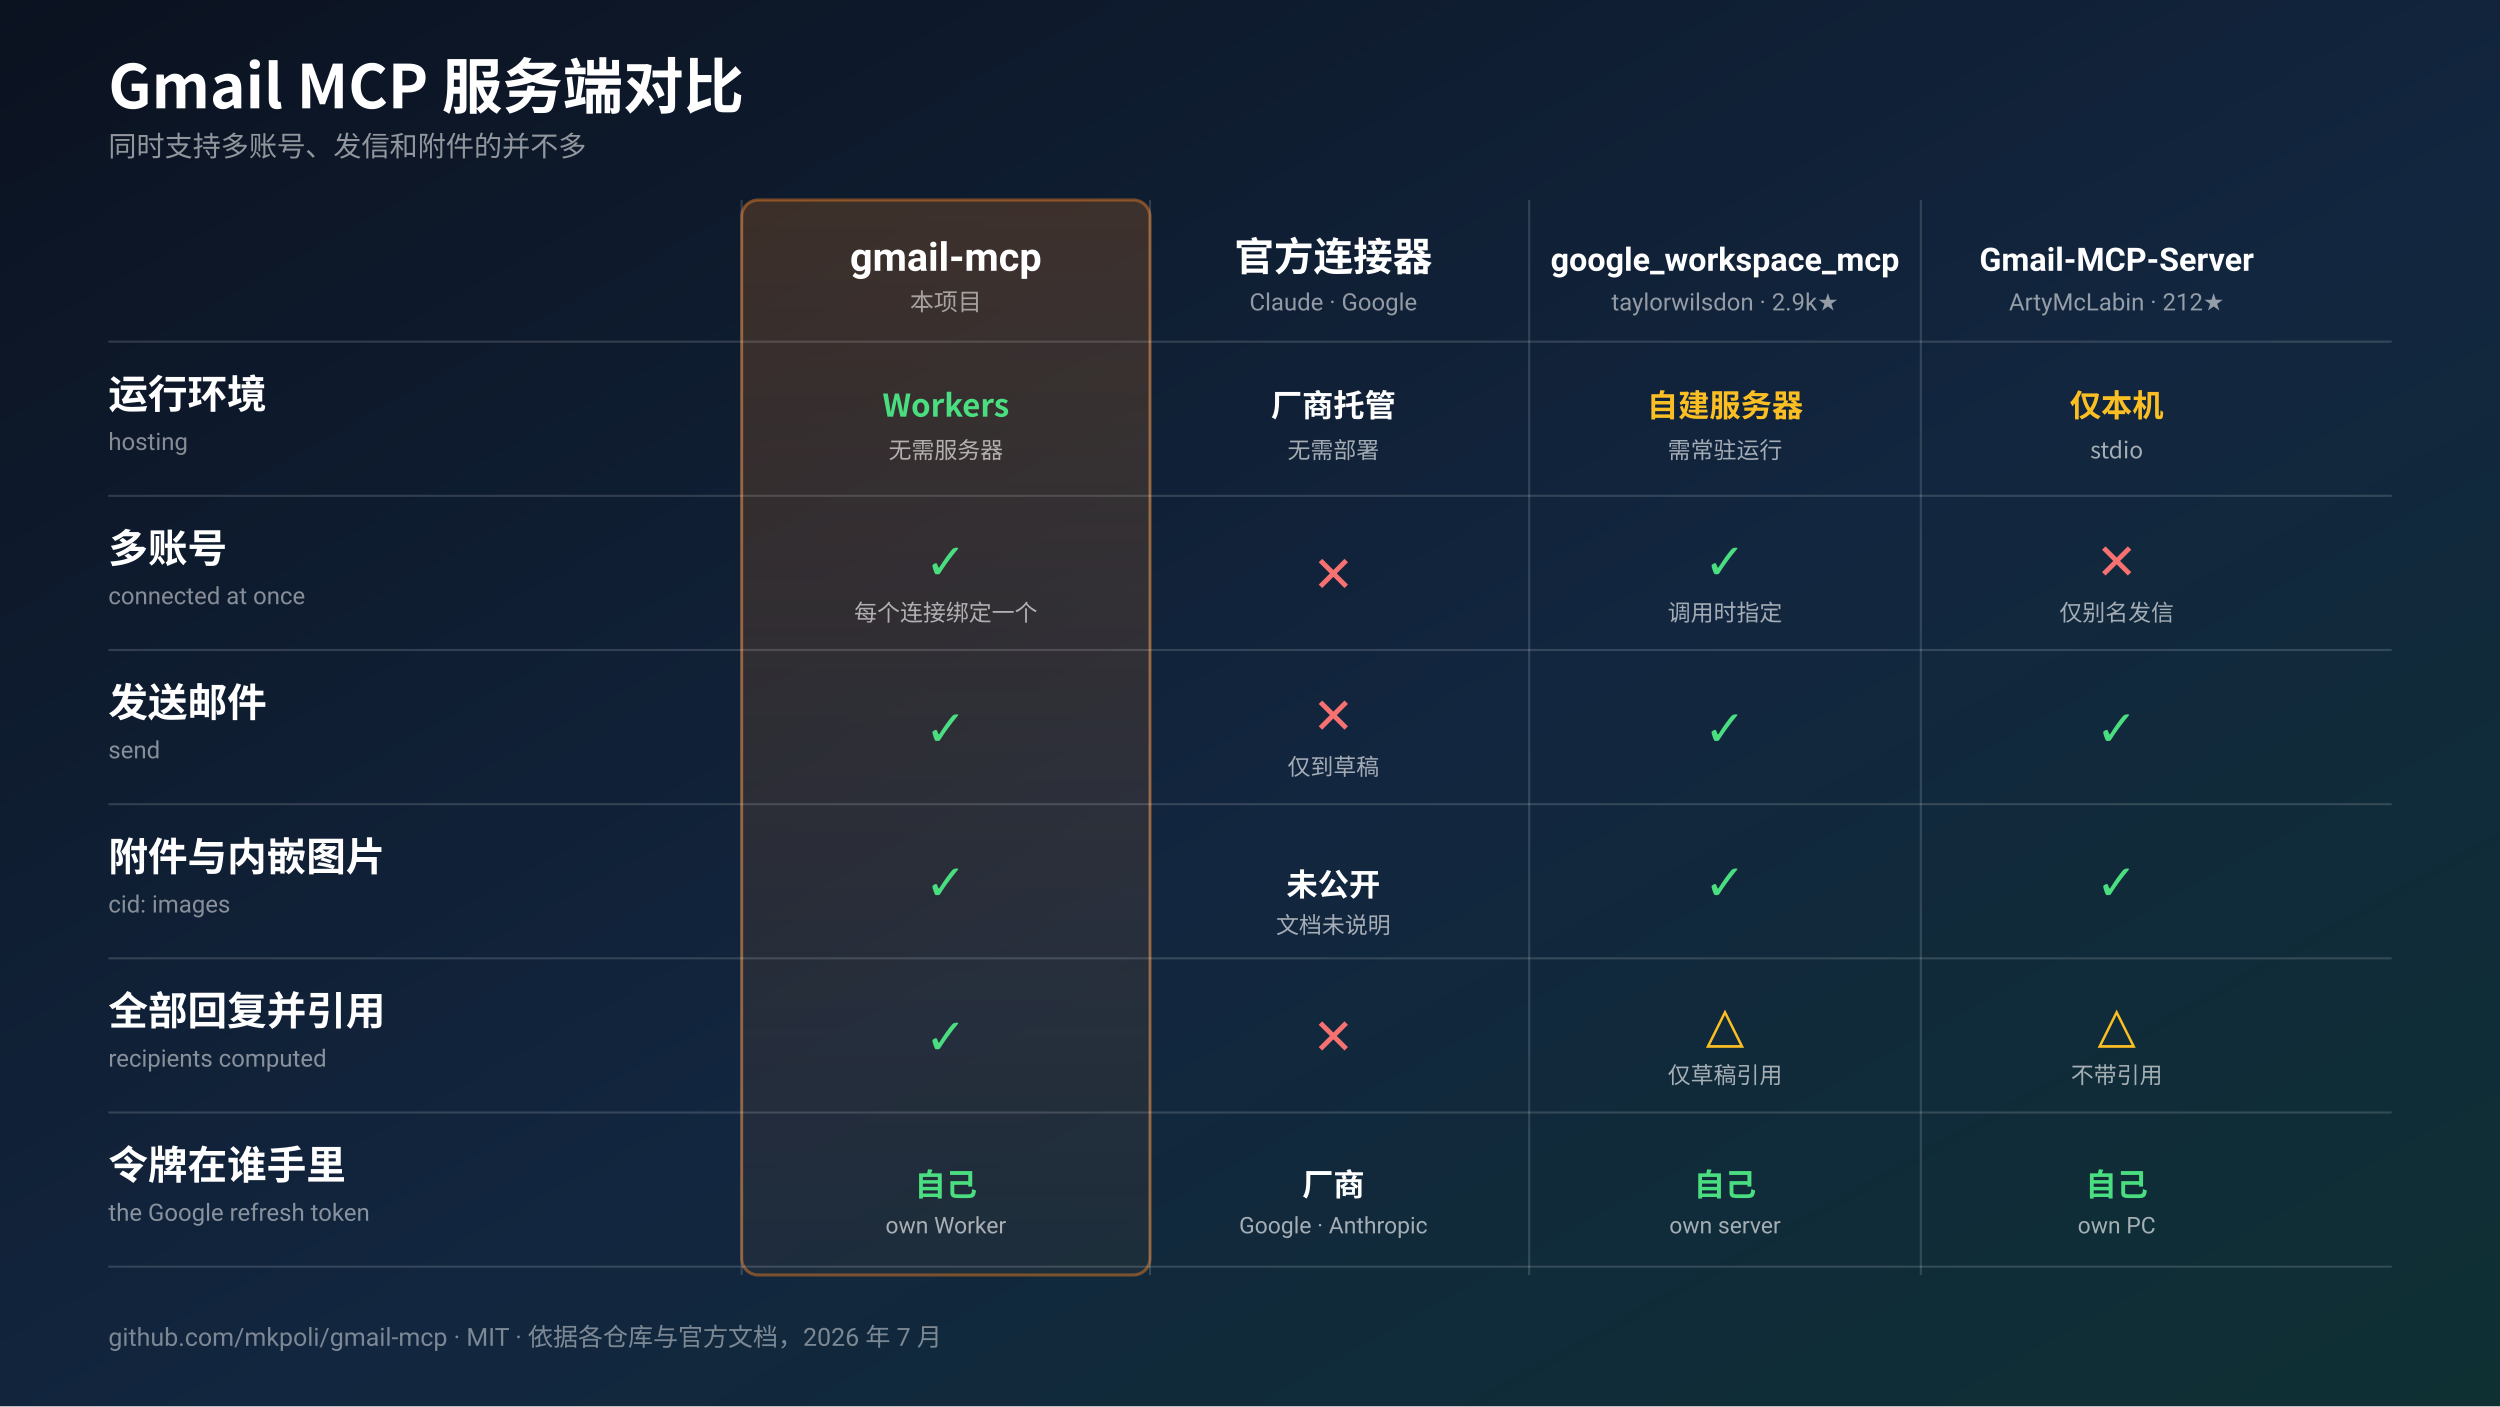
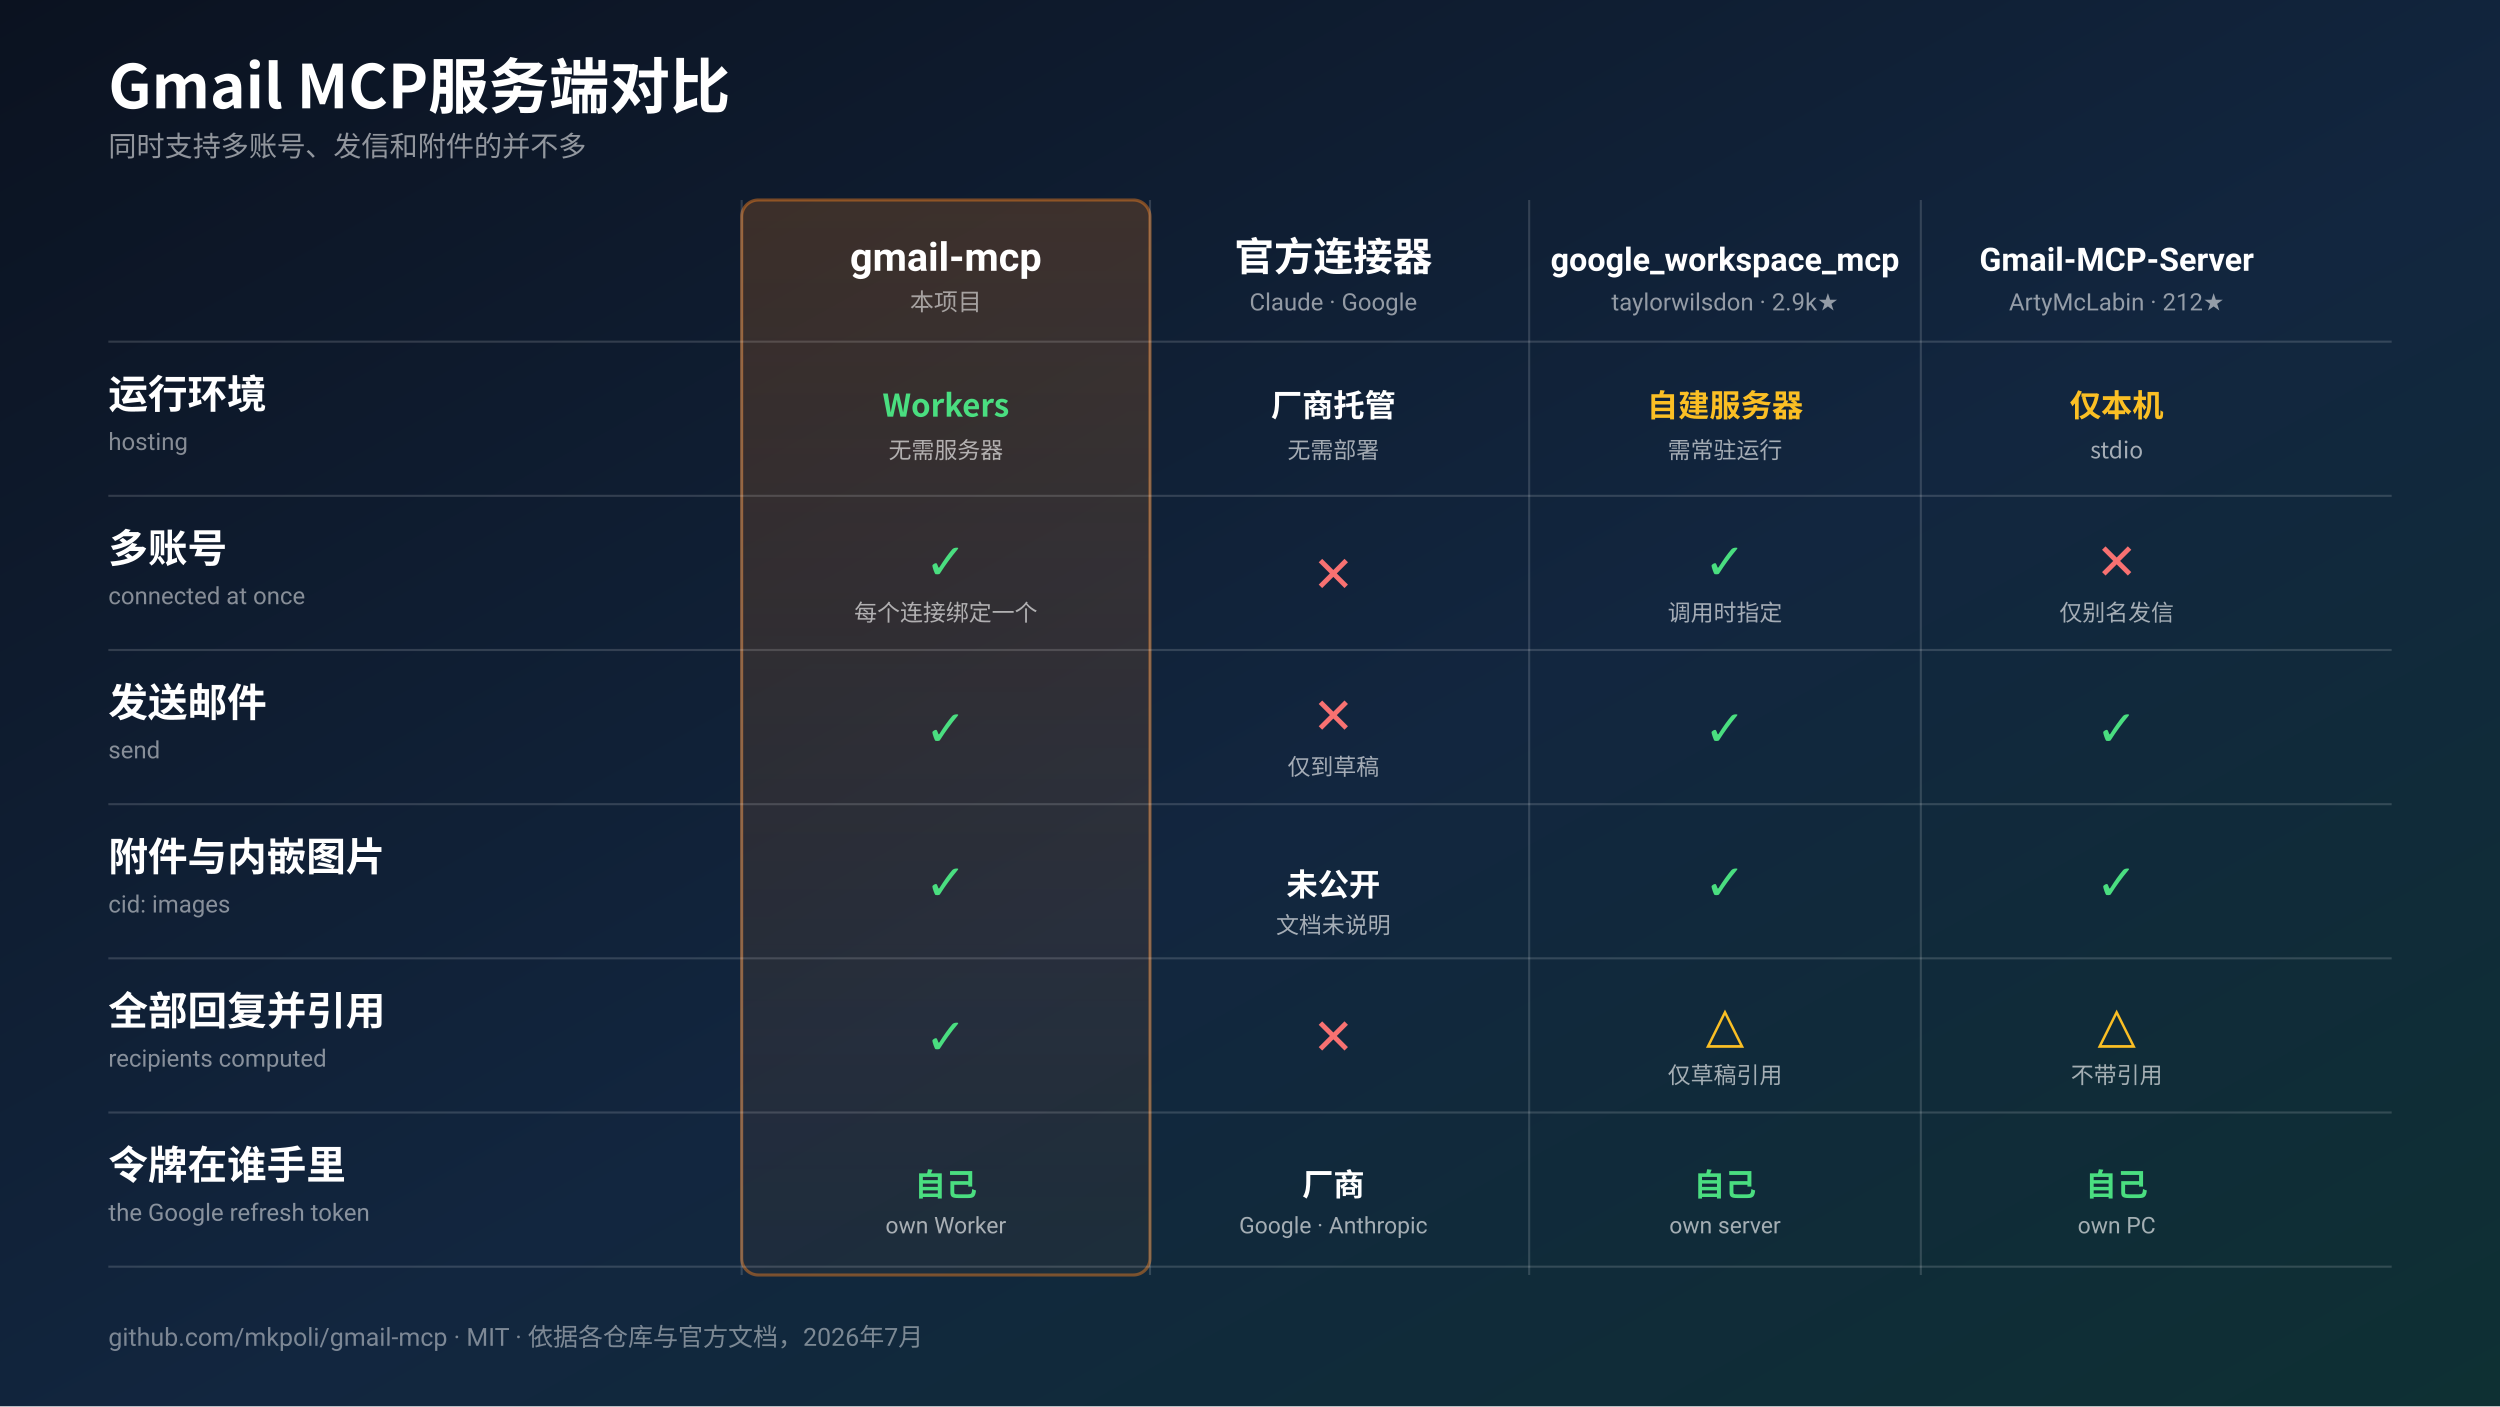
<svg xmlns="http://www.w3.org/2000/svg" viewBox="0 0 1200 675" width="1200" height="675" role="img" aria-label="Gmail MCP feature comparison">
  <defs>
    <linearGradient id="bg" x1="0" y1="0" x2="1" y2="1">
      <stop offset="0" stop-color="#0b1220" />
      <stop offset="0.55" stop-color="#12263f" />
      <stop offset="1" stop-color="#0e3033" />
    </linearGradient>
    <linearGradient id="mine" x1="0" y1="0" x2="0" y2="1">
      <stop offset="0" stop-color="#F6821F" stop-opacity="0.20" />
      <stop offset="1" stop-color="#F6821F" stop-opacity="0.05" />
    </linearGradient>
    <style>
      text { fill: #ffffff; }
      .ja { font-family: "Noto Sans CJK SC", "Noto Sans SC", "PingFang SC", "Microsoft YaHei", sans-serif; }
      .en { font-family: ui-sans-serif, system-ui, "Segoe UI", Roboto, sans-serif; }
      .mono { font-family: ui-monospace, SFMono-Regular, Menlo, monospace; }
      .title { font-size: 29px; font-weight: 700; }
      .subtitle { font-size: 13.5px; fill-opacity: 0.55; }
      .head { font-size: 19px; font-weight: 700; }
      .head-sm { font-size: 15.5px; font-weight: 700; }
      .headsub { font-size: 11.5px; fill-opacity: 0.55; }
      .row { font-size: 19px; font-weight: 600; }
      .rowsub { font-size: 11.5px; fill-opacity: 0.5; }
      .mark { font-size: 24px; font-weight: 700; }
      .word { font-size: 15px; font-weight: 600; }
      .note { font-size: 11px; fill-opacity: 0.62; }
      .foot { font-size: 12px; fill-opacity: 0.45; }
      .grid { stroke: #ffffff; stroke-opacity: 0.15; stroke-width: 1; }
      .yes { fill: #4ade80; }
      .no { fill: #f87171; }
      .part { fill: #fbbf24; }
    </style>
  </defs>
  <rect width="1200" height="675" fill="url(#bg)" />
-   <text class="ja title" x="52" y="52">Gmail MCP 服务端对比</text>
+   <text class="ja title" x="52" y="52">Gmail MCP服务端对比</text>
  <text class="en subtitle" x="52" y="75">同时支持多账号、发信和附件的并不多</text>
  <rect x="356" y="96" width="196" height="516" rx="8" fill="url(#mine)" stroke="#F6821F" stroke-opacity="0.45" stroke-width="1.5" />
  <text class="en head" x="454" y="130" text-anchor="middle">gmail-mcp</text>
  <text class="ja headsub" x="454" y="149" text-anchor="middle">本项目</text>
  <text class="ja head" x="640" y="130" text-anchor="middle">官方连接器</text>
  <text class="en headsub" x="640" y="149" text-anchor="middle">Claude · Google</text>
  <text class="en head-sm" x="828" y="130" text-anchor="middle">google_workspace_mcp</text>
  <text class="en headsub" x="828" y="149" text-anchor="middle">taylorwilsdon · 2.9k★</text>
  <text class="en head-sm" x="1016" y="130" text-anchor="middle">Gmail-MCP-Server</text>
  <text class="en headsub" x="1016" y="149" text-anchor="middle">ArtyMcLabin · 212★</text>
  <line class="grid" x1="52" y1="164" x2="1148" y2="164" />
  <line class="grid" x1="356" y1="96" x2="356" y2="612" />
  <line class="grid" x1="552" y1="96" x2="552" y2="612" />
  <line class="grid" x1="734" y1="96" x2="734" y2="612" />
  <line class="grid" x1="922" y1="96" x2="922" y2="612" />
  <line class="grid" x1="52" y1="238" x2="1148" y2="238" />
  <text class="ja row" x="52" y="196">运行环境</text>
  <text class="en rowsub" x="52" y="216">hosting</text>
  <text class="ja word yes" x="454" y="200" text-anchor="middle">Workers</text>
  <text class="ja note" x="454" y="220" text-anchor="middle">无需服务器</text>
  <text class="ja word" x="640" y="200" text-anchor="middle">厂商托管</text>
  <text class="ja note" x="640" y="220" text-anchor="middle">无需部署</text>
  <text class="ja word part" x="828" y="200" text-anchor="middle">自建服务器</text>
  <text class="ja note" x="828" y="220" text-anchor="middle">需常驻运行</text>
  <text class="ja word part" x="1016" y="200" text-anchor="middle">仅本机</text>
  <text class="ja note" x="1016" y="220" text-anchor="middle">stdio</text>
  <line class="grid" x1="52" y1="312" x2="1148" y2="312" />
  <text class="ja row" x="52" y="270">多账号</text>
  <text class="en rowsub" x="52" y="290">connected at once</text>
  <text class="en mark yes" x="454" y="278" text-anchor="middle">✓</text>
  <text class="ja note" x="454" y="298" text-anchor="middle">每个连接绑定一个</text>
  <text class="en mark no" x="640" y="284" text-anchor="middle">✕</text>
  <text class="en mark yes" x="828" y="278" text-anchor="middle">✓</text>
  <text class="ja note" x="828" y="298" text-anchor="middle">调用时指定</text>
  <text class="en mark no" x="1016" y="278" text-anchor="middle">✕</text>
  <text class="ja note" x="1016" y="298" text-anchor="middle">仅别名发信</text>
  <line class="grid" x1="52" y1="386" x2="1148" y2="386" />
  <text class="ja row" x="52" y="344">发送邮件</text>
  <text class="en rowsub" x="52" y="364">send</text>
  <text class="en mark yes" x="454" y="358" text-anchor="middle">✓</text>
  <text class="en mark no" x="640" y="352" text-anchor="middle">✕</text>
  <text class="ja note" x="640" y="372" text-anchor="middle">仅到草稿</text>
  <text class="en mark yes" x="828" y="358" text-anchor="middle">✓</text>
  <text class="en mark yes" x="1016" y="358" text-anchor="middle">✓</text>
  <line class="grid" x1="52" y1="460" x2="1148" y2="460" />
  <text class="ja row" x="52" y="418">附件与内嵌图片</text>
  <text class="en rowsub" x="52" y="438">cid: images</text>
  <text class="en mark yes" x="454" y="432" text-anchor="middle">✓</text>
  <text class="ja word" x="640" y="430" text-anchor="middle">未公开</text>
  <text class="ja note" x="640" y="448" text-anchor="middle">文档未说明</text>
  <text class="en mark yes" x="828" y="432" text-anchor="middle">✓</text>
  <text class="en mark yes" x="1016" y="432" text-anchor="middle">✓</text>
  <line class="grid" x1="52" y1="534" x2="1148" y2="534" />
  <text class="ja row" x="52" y="492">全部回复并引用</text>
  <text class="en rowsub" x="52" y="512">recipients computed</text>
  <text class="en mark yes" x="454" y="506" text-anchor="middle">✓</text>
  <text class="en mark no" x="640" y="506" text-anchor="middle">✕</text>
  <text class="en mark part" x="828" y="500" text-anchor="middle">△</text>
  <text class="ja note" x="828" y="520" text-anchor="middle">仅草稿引用</text>
  <text class="en mark part" x="1016" y="500" text-anchor="middle">△</text>
  <text class="ja note" x="1016" y="520" text-anchor="middle">不带引用</text>
  <line class="grid" x1="52" y1="608" x2="1148" y2="608" />
  <text class="ja row" x="52" y="566">令牌在谁手里</text>
  <text class="en rowsub" x="52" y="586">the Google refresh token</text>
  <text class="ja word yes" x="454" y="574" text-anchor="middle">自己</text>
  <text class="en note" x="454" y="592" text-anchor="middle">own Worker</text>
  <text class="ja word" x="640" y="574" text-anchor="middle">厂商</text>
  <text class="en note" x="640" y="592" text-anchor="middle">Google · Anthropic</text>
  <text class="ja word yes" x="828" y="574" text-anchor="middle">自己</text>
  <text class="en note" x="828" y="592" text-anchor="middle">own server</text>
  <text class="ja word yes" x="1016" y="574" text-anchor="middle">自己</text>
  <text class="en note" x="1016" y="592" text-anchor="middle">own PC</text>
-   <text class="en foot" x="52" y="646">github.com/mkpoli/gmail-mcp · MIT · 依据各仓库与官方文档，2026 年 7 月</text>
+   <text class="en foot" x="52" y="646">github.com/mkpoli/gmail-mcp · MIT · 依据各仓库与官方文档，2026年7月</text>
</svg>
